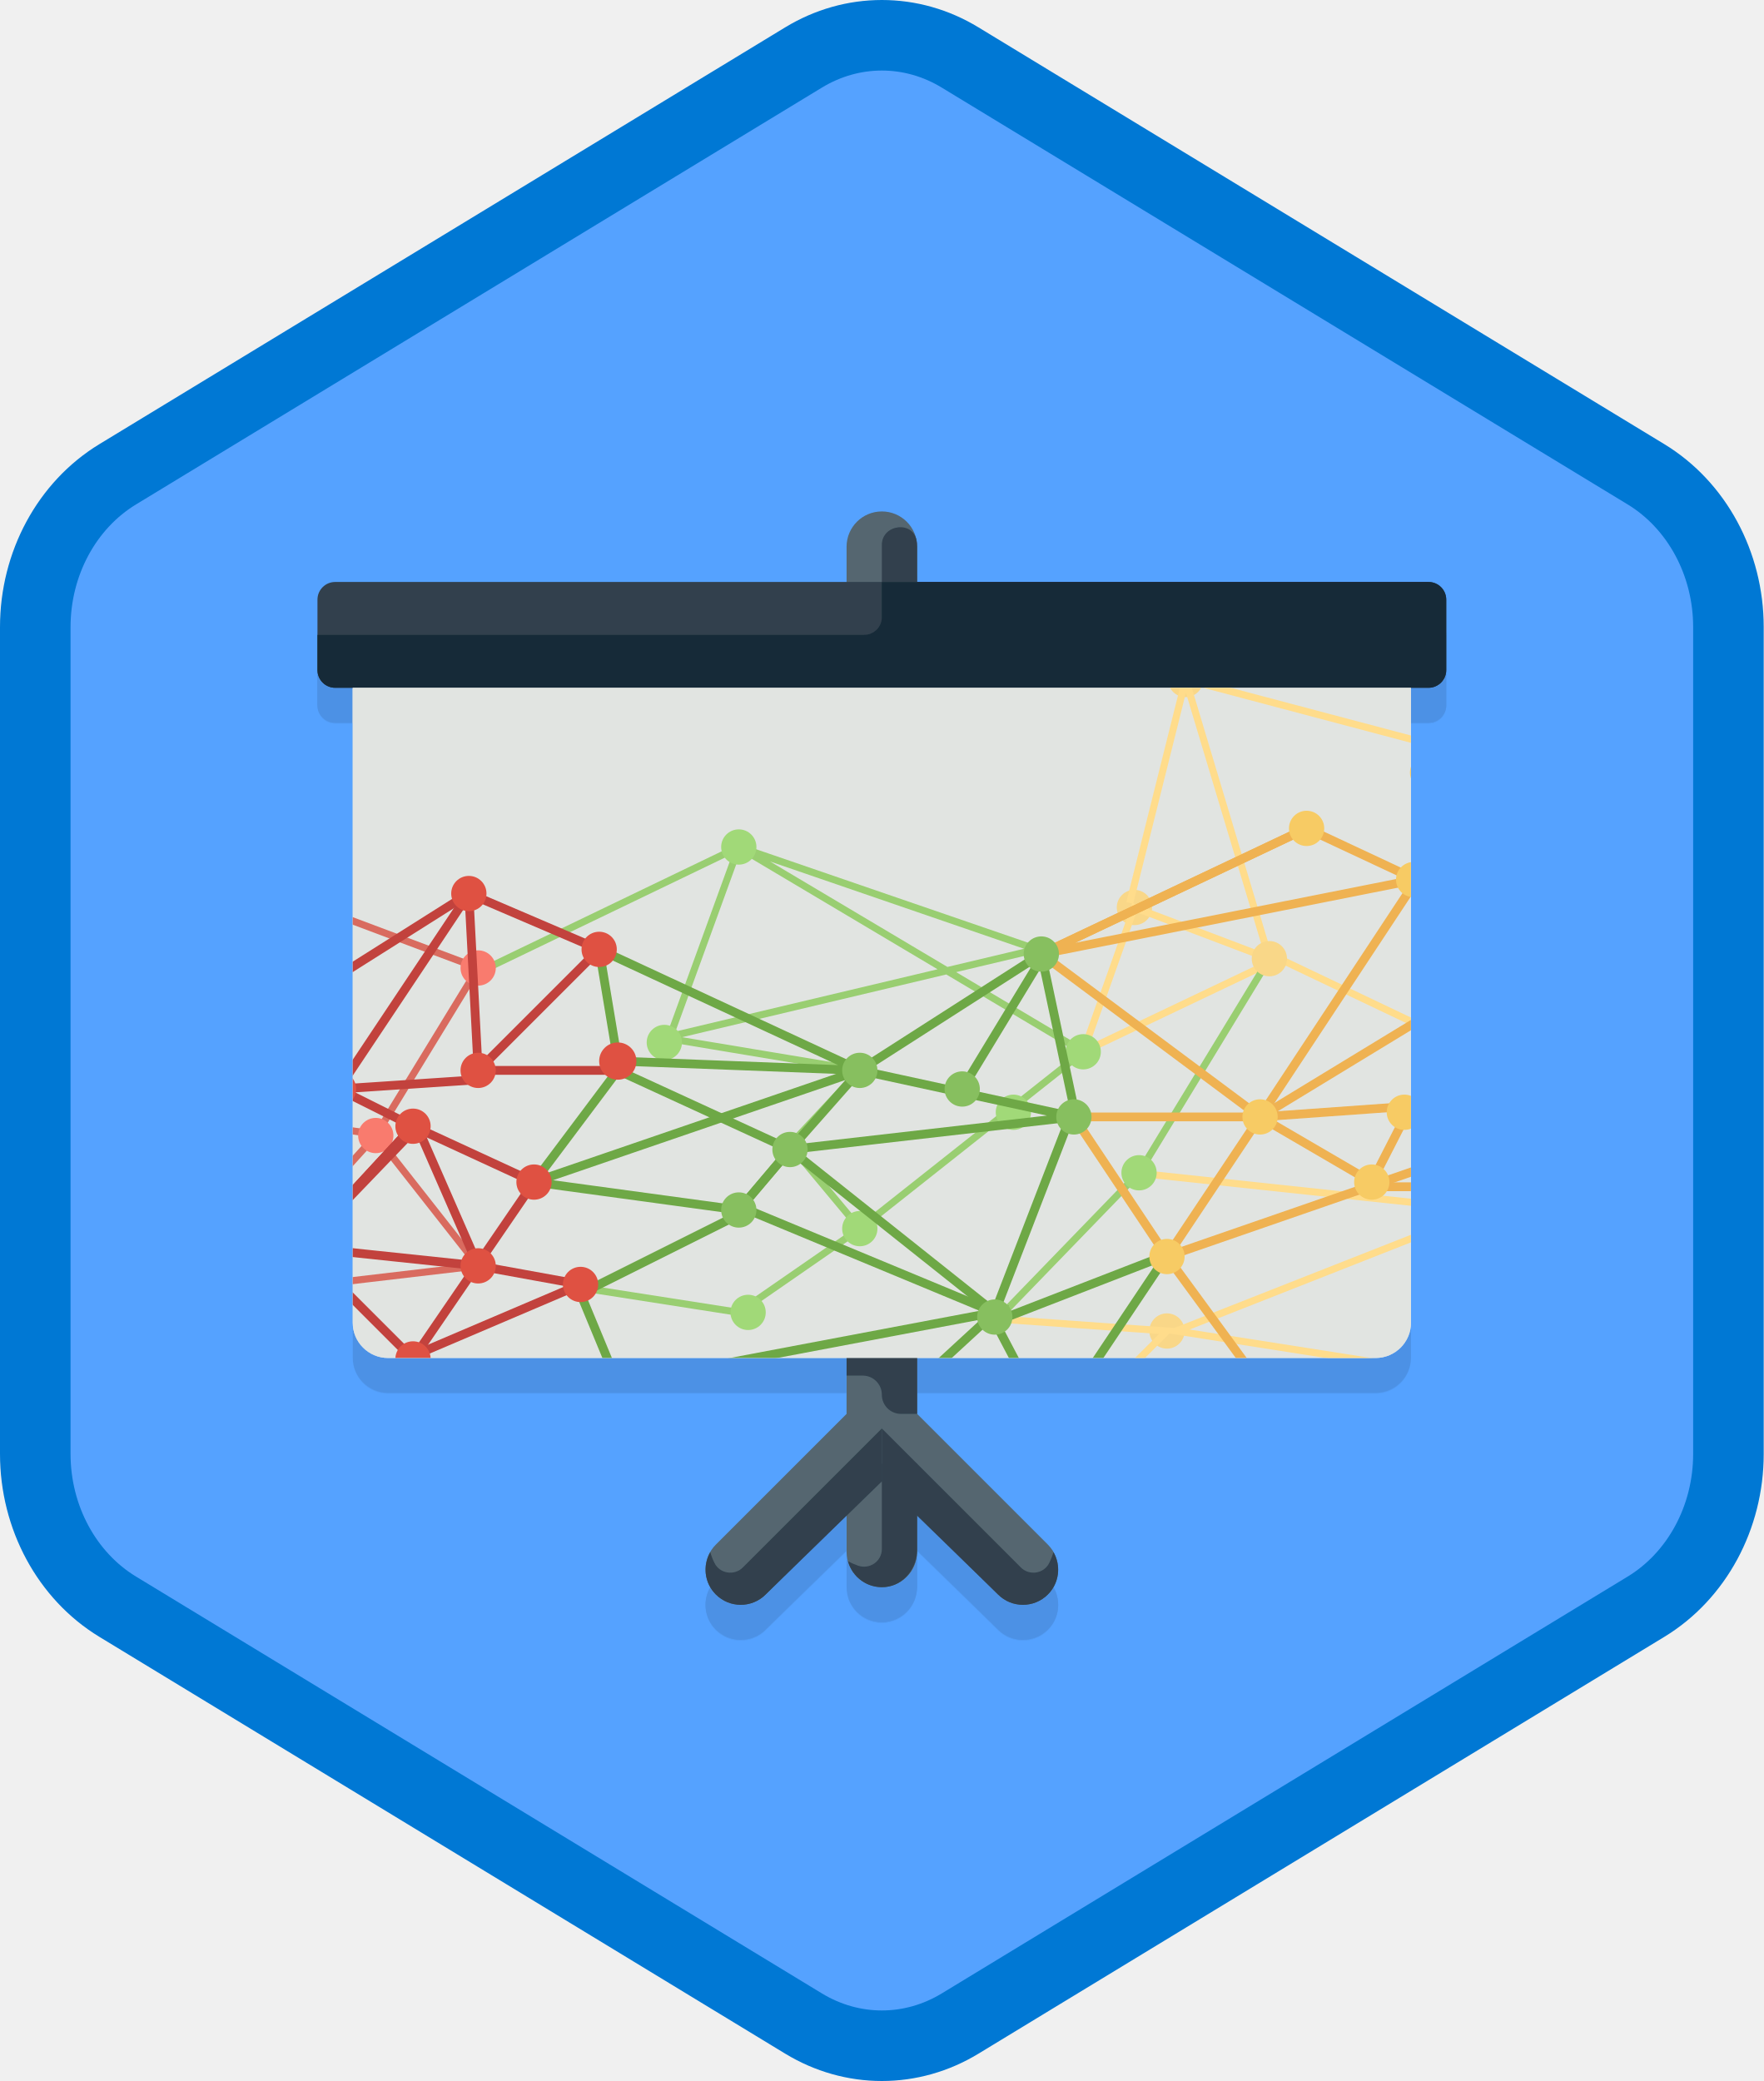
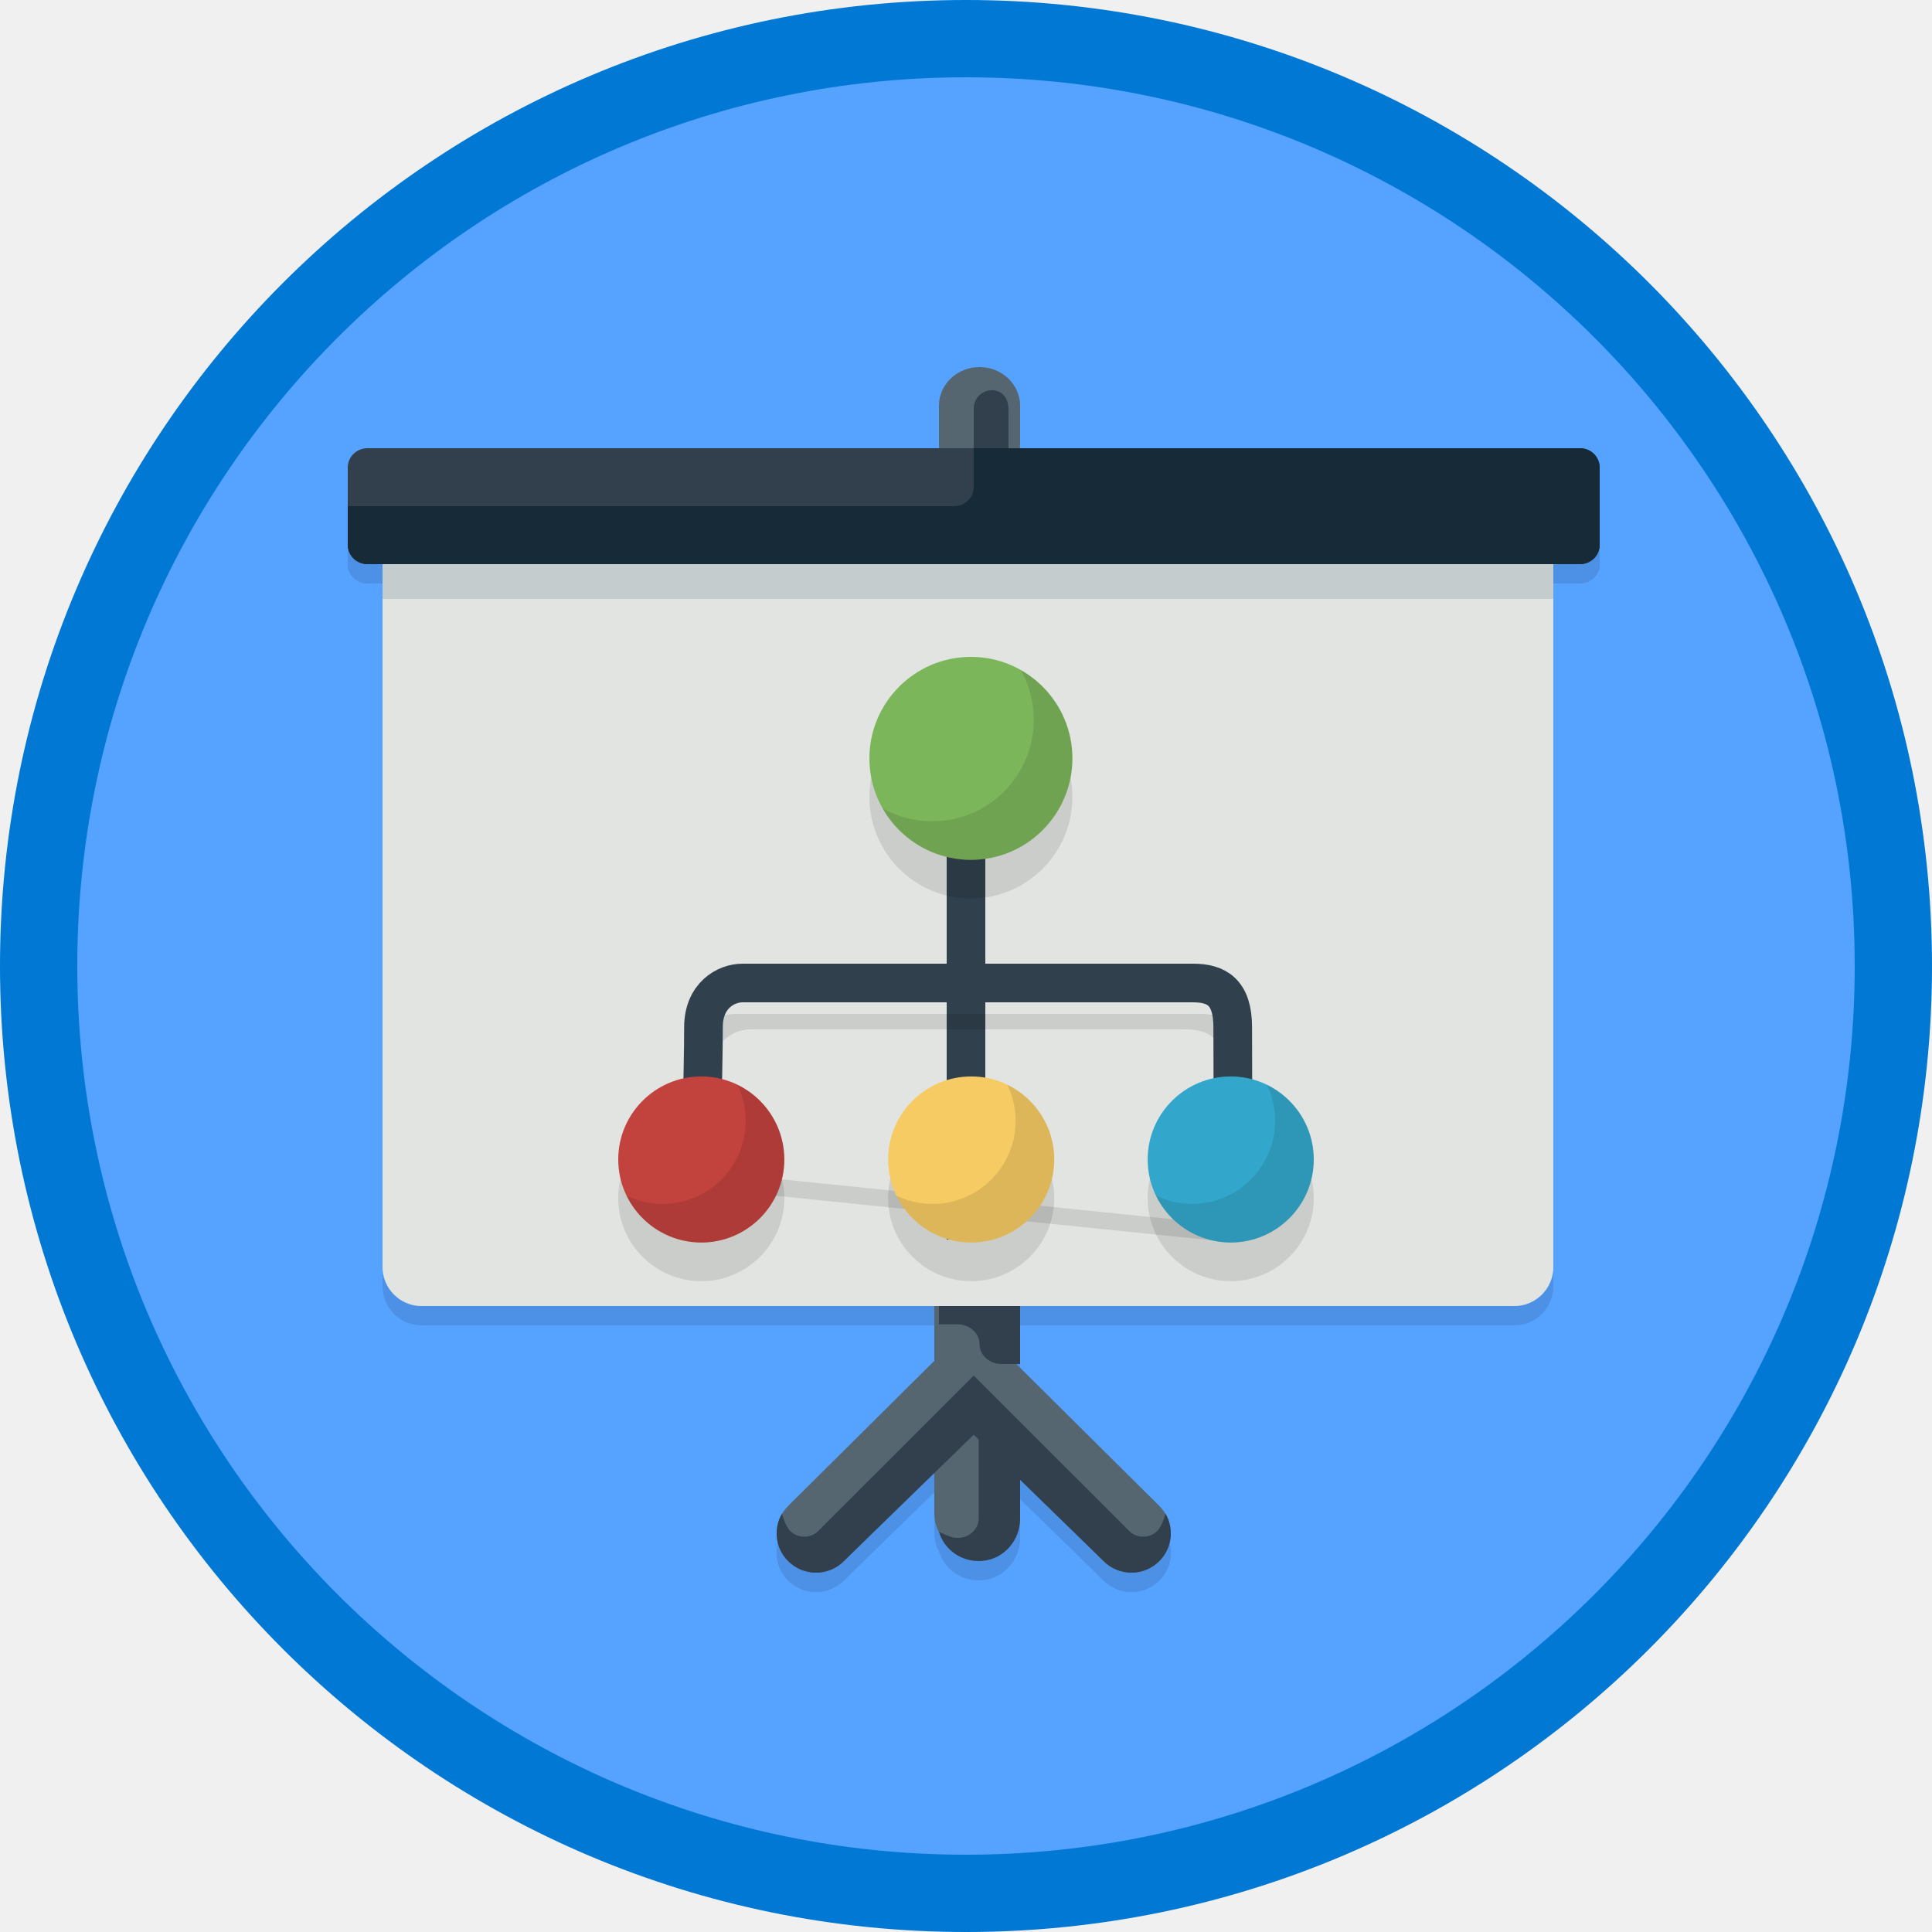
- <svg xmlns="http://www.w3.org/2000/svg" xmlns:xlink="http://www.w3.org/1999/xlink" width="100px" height="118px" viewBox="0 0 100 118" version="1.1">
+ <svg xmlns="http://www.w3.org/2000/svg" xmlns:xlink="http://www.w3.org/1999/xlink" width="100px" height="100px" viewBox="0 0 100 100" version="1.1">
  <defs>
-     <path d="M42.742,1.497 C44.374,0.499 46.187,0 48,0 C49.813,0 51.627,0.499 53.256,1.497 L90.591,24.332 C93.933,26.377 96,30.203 96,34.353 L96,79.647 C96,83.795 93.933,87.624 90.591,89.668 L53.256,112.505 C51.627,113.501 49.813,114 48,114 C46.187,114 44.374,113.501 42.742,112.505 L5.409,89.668 C2.066,87.624 0,83.795 0,79.647 L0,34.353 C0,30.203 2.066,26.377 5.409,24.332 L42.742,1.497 Z" id="path-1" />
-     <filter x="-6.2%" y="-6.5%" width="112.5%" height="112.9%" filterUnits="objectBoundingBox" id="filter-3">
-       <feOffset dx="0" dy="2" in="SourceAlpha" result="shadowOffsetOuter1" />
-       <feColorMatrix values="0 0 0 0 0   0 0 0 0 0   0 0 0 0 0  0 0 0 0.101 0" type="matrix" in="shadowOffsetOuter1" result="shadowMatrixOuter1" />
+     <rect id="path-1" x="0" y="0" width="96" height="96" rx="48" />
+     <filter x="-3.9%" y="-4.0%" width="108.0%" height="109.0%" filterUnits="objectBoundingBox" id="filter-3">
+       <feOffset dx="0" dy="1" in="SourceAlpha" result="shadowOffsetOuter1" />
+       <feColorMatrix values="0 0 0 0 0   0 0 0 0 0   0 0 0 0 0  0 0 0 0.102 0" type="matrix" in="shadowOffsetOuter1" result="shadowMatrixOuter1" />
      <feMerge>
        <feMergeNode in="shadowMatrixOuter1" />
        <feMergeNode in="SourceGraphic" />
      </feMerge>
    </filter>
-     <path d="M60,0 L60,36 C60,37.1 59.1,38 58,38 L2,38 C0.9,38 0,37.1 0,36 L0,0 L60,0" id="path-4" />
+     <path d="M0,15.7 C0.076,12.876 0.113,10.914 0.113,9.814 C0.113,8.164 1.278,7.522 2.137,7.522 C2.997,7.522 24.223,7.522 25.451,7.522 C26.679,7.522 27.507,7.995 27.507,9.814 C27.507,11.026 27.518,13.926 27.539,18.512" id="path-4" />
+     <filter x="-7.4%" y="-18.2%" width="114.6%" height="154.6%" filterUnits="objectBoundingBox" id="filter-5">
+       <feMorphology radius="1" operator="dilate" in="SourceAlpha" result="shadowSpreadOuter1" />
+       <feOffset dx="0" dy="2" in="shadowSpreadOuter1" result="shadowOffsetOuter1" />
+       <feMorphology radius="1" operator="erode" in="SourceAlpha" result="shadowInner" />
+       <feOffset dx="0" dy="2" in="shadowInner" result="shadowInner" />
+       <feComposite in="shadowOffsetOuter1" in2="shadowInner" operator="out" result="shadowOffsetOuter1" />
+       <feColorMatrix values="0 0 0 0 0   0 0 0 0 0   0 0 0 0 0  0 0 0 0.1 0" type="matrix" in="shadowOffsetOuter1" />
+     </filter>
+     <path d="M0,4.299 C0,6.669 1.928,8.597 4.299,8.597 C6.669,8.597 8.597,6.669 8.597,4.299 C8.597,1.928 6.669,0 4.299,0 C1.928,0 0,1.928 0,4.299 Z" id="path-6" />
+     <filter x="-11.6%" y="-11.6%" width="123.3%" height="146.5%" filterUnits="objectBoundingBox" id="filter-7">
+       <feOffset dx="0" dy="2" in="SourceAlpha" result="shadowOffsetOuter1" />
+       <feColorMatrix values="0 0 0 0 0   0 0 0 0 0   0 0 0 0 0  0 0 0 0.1 0" type="matrix" in="shadowOffsetOuter1" />
+     </filter>
+     <filter x="-11.6%" y="-11.6%" width="123.3%" height="146.5%" filterUnits="objectBoundingBox" id="filter-8">
+       <feOffset dx="-2" dy="-2" in="SourceAlpha" result="shadowOffsetInner1" />
+       <feComposite in="shadowOffsetInner1" in2="SourceAlpha" operator="arithmetic" k2="-1" k3="1" result="shadowInnerInner1" />
+       <feColorMatrix values="0 0 0 0 0   0 0 0 0 0   0 0 0 0 0  0 0 0 0.1 0" type="matrix" in="shadowInnerInner1" />
+     </filter>
+     <path d="M0,4.299 C0,6.669 1.928,8.597 4.299,8.597 C6.669,8.597 8.597,6.669 8.597,4.299 C8.597,1.928 6.669,0 4.299,0 C1.928,0 0,1.928 0,4.299 Z" id="path-9" />
+     <filter x="-11.6%" y="-11.6%" width="123.3%" height="146.5%" filterUnits="objectBoundingBox" id="filter-10">
+       <feOffset dx="0" dy="2" in="SourceAlpha" result="shadowOffsetOuter1" />
+       <feColorMatrix values="0 0 0 0 0   0 0 0 0 0   0 0 0 0 0  0 0 0 0.1 0" type="matrix" in="shadowOffsetOuter1" />
+     </filter>
+     <filter x="-11.6%" y="-11.6%" width="123.3%" height="146.5%" filterUnits="objectBoundingBox" id="filter-11">
+       <feOffset dx="-2" dy="-2" in="SourceAlpha" result="shadowOffsetInner1" />
+       <feComposite in="shadowOffsetInner1" in2="SourceAlpha" operator="arithmetic" k2="-1" k3="1" result="shadowInnerInner1" />
+       <feColorMatrix values="0 0 0 0 0   0 0 0 0 0   0 0 0 0 0  0 0 0 0.1 0" type="matrix" in="shadowInnerInner1" />
+     </filter>
+     <path d="M0,4.299 C0,6.669 1.928,8.597 4.299,8.597 C6.669,8.597 8.597,6.669 8.597,4.299 C8.597,1.928 6.669,0 4.299,0 C1.928,0 0,1.928 0,4.299 Z" id="path-12" />
+     <filter x="-11.6%" y="-11.6%" width="123.3%" height="146.5%" filterUnits="objectBoundingBox" id="filter-13">
+       <feOffset dx="0" dy="2" in="SourceAlpha" result="shadowOffsetOuter1" />
+       <feColorMatrix values="0 0 0 0 0   0 0 0 0 0   0 0 0 0 0  0 0 0 0.1 0" type="matrix" in="shadowOffsetOuter1" />
+     </filter>
+     <filter x="-11.6%" y="-11.6%" width="123.3%" height="146.5%" filterUnits="objectBoundingBox" id="filter-14">
+       <feOffset dx="-2" dy="-2" in="SourceAlpha" result="shadowOffsetInner1" />
+       <feComposite in="shadowOffsetInner1" in2="SourceAlpha" operator="arithmetic" k2="-1" k3="1" result="shadowInnerInner1" />
+       <feColorMatrix values="0 0 0 0 0   0 0 0 0 0   0 0 0 0 0  0 0 0 0.1 0" type="matrix" in="shadowInnerInner1" />
+     </filter>
+     <path d="M0,5.254 C0,8.151 2.357,10.507 5.254,10.507 C8.151,10.507 10.507,8.151 10.507,5.254 C10.507,2.357 8.151,0 5.254,0 C2.357,0 0,2.357 0,5.254 Z" id="path-15" />
+     <filter x="-9.5%" y="-9.5%" width="119.0%" height="138.1%" filterUnits="objectBoundingBox" id="filter-16">
+       <feOffset dx="0" dy="2" in="SourceAlpha" result="shadowOffsetOuter1" />
+       <feColorMatrix values="0 0 0 0 0   0 0 0 0 0   0 0 0 0 0  0 0 0 0.1 0" type="matrix" in="shadowOffsetOuter1" />
+     </filter>
+     <filter x="-9.5%" y="-9.5%" width="119.0%" height="138.1%" filterUnits="objectBoundingBox" id="filter-17">
+       <feOffset dx="-2" dy="-2" in="SourceAlpha" result="shadowOffsetInner1" />
+       <feComposite in="shadowOffsetInner1" in2="SourceAlpha" operator="arithmetic" k2="-1" k3="1" result="shadowInnerInner1" />
+       <feColorMatrix values="0 0 0 0 0   0 0 0 0 0   0 0 0 0 0  0 0 0 0.1 0" type="matrix" in="shadowInnerInner1" />
+     </filter>
  </defs>
  <g id="Badges" stroke="none" stroke-width="1" fill="none" fill-rule="evenodd">
-     <g id="Define-an-AI-strategy-to-create-business-value" transform="translate(-50, -50)">
-       <g id="Define-an-AI-strategy-to-create-business-value/define-an-ai-strategy-to-create-business-value" transform="translate(50, 50)">
+     <g id="N/A-50" transform="translate(-50, -660)">
+       <g id="NA/introduction-to-classification" transform="translate(50, 660)">
        <g id="Mask" transform="translate(2, 2)">
          <mask id="mask-2" fill="white">
            <use xlink:href="#path-1" />
          </mask>
-           <use id="Trophy-1" fill="#55A2FF" xlink:href="#path-1" />
-           <g id="Overhead-1" mask="url(#mask-2)">
-             <g transform="translate(16, 27)" id="Group-23">
-               <g filter="url(#filter-3)">
-                 <path d="M41.414,58.586 L34,51.172 L34,48 C34,46.895 33.104,46 32,46 C30.896,46 30,46.895 30,48 L30,51.172 L22.586,58.586 C21.805,59.367 21.805,60.633 22.586,61.414 C22.977,61.805 23.488,62 24,62 C24.512,62 25.023,61.805 25.414,61.414 L30,56.828 L30,59 C30,60.104 30.896,61 32,61 C33.104,61 34,60.104 34,59 L34,56.828 L38.586,61.414 C38.977,61.805 39.488,62 40,62 C40.512,62 41.023,61.805 41.414,61.414 C42.195,60.633 42.195,59.367 41.414,58.586" id="Fill-1016" fill="#546670" />
-                 <path d="M62,10 L62,46 C62,47.1 61.1,48 60,48 L4,48 C2.9,48 2,47.1 2,46 L2,10 L62,10" id="Fill-1017" fill="#E1E4E1" />
-                 <path d="M32,6 C30.896,6 30,5.104 30,4 L30,2 C30,0.895 30.896,0 32,0 C33.104,0 34,0.895 34,2 L34,4 C34,5.104 33.104,6 32,6" id="Fill-1018" fill="#546670" />
-                 <path d="M64,9 C64,9.55 63.55,10 63,10 L1,10 C0.45,10 0,9.55 0,9 L0,5 C0,4.45 0.45,4 1,4 L63,4 C63.55,4 64,4.45 64,5 L64,9" id="Fill-1019" fill="#30404D" />
-                 <polygon id="Fill-1020" fill="#C5CCCD" points="2 12 62 12 62 10 2 10" />
-                 <path d="M24.117,59.883 C23.637,60.362 22.815,60.239 22.512,59.631 C22.409,59.425 22.328,59.217 22.271,59.011 C21.834,59.775 21.934,60.762 22.586,61.414 C22.977,61.805 23.488,62 24,62 C24.512,62 25.023,61.805 25.414,61.414 L32,55 L32,52 L24.117,59.883" id="Fill-1022" fill="#30404D" />
-                 <path d="M39.883,59.883 C40.362,60.362 41.185,60.239 41.488,59.631 C41.591,59.425 41.672,59.217 41.729,59.011 C42.166,59.775 42.066,60.762 41.414,61.414 C41.023,61.805 40.512,62 40,62 C39.488,62 38.977,61.805 38.586,61.414 L32,55 L32,52 L39.883,59.883" id="Fill-1023" fill="#30404D" />
-                 <path d="M32,54 L32,58.838 C32,59.533 31.31,60.007 30.653,59.78 C30.447,59.709 30.254,59.623 30.078,59.524 C30.325,60.428 31.18,61.081 32.182,60.992 C33.234,60.899 34,59.938 34,58.882 L34,54 L32,54" id="Fill-1024" fill="#30404D" />
-                 <path d="M30,48 L30,49 L30.914,49 C31.514,49 32,49.486 32,50.086 C32,50.686 32.486,51.172 33.086,51.172 L34,51.172 L34,48 L30,48" id="Fill-1025" fill="#30404D" />
-                 <path d="M1,10 L63,10 C63.55,10 64,9.55 64,9 L64,5 C64,4.45 63.55,4 63,4 L32,4 L32,6 C32,6.552 31.552,7 31,7 L0,7 L0,9 C0,9.55 0.45,10 1,10" id="Fill-1026" fill="#182A37" />
-                 <path d="M32,1.903 L32,4 L34,4 L34,2 C34,1.885 33.99,1.773 33.972,1.664 C33.775,0.499 32,0.722 32,1.903" id="Fill-1027" fill="#30404D" />
-               </g>
+           <use id="BG" fill="#55A2FF" xlink:href="#path-1" />
+           <g id="White-Screen" filter="url(#filter-3)" mask="url(#mask-2)">
+             <g transform="translate(16, 17)">
+               <path d="M42.003,58.943 L34.44,51.437 L34.44,48.225 C34.44,47.106 33.526,46.2 32.4,46.2 C31.274,46.2 30.36,47.106 30.36,48.225 L30.36,51.437 L22.797,58.943 C22.001,59.734 22.001,61.016 22.797,61.807 C23.196,62.203 23.718,62.4 24.24,62.4 C24.762,62.4 25.283,62.203 25.682,61.807 L30.36,57.163 L30.36,59.362 C30.36,60.48 31.274,61.388 32.4,61.388 C33.526,61.388 34.44,60.48 34.44,59.362 L34.44,57.163 L39.118,61.807 C39.517,62.203 40.038,62.4 40.56,62.4 C41.082,62.4 41.604,62.203 42.003,61.807 C42.799,61.016 42.799,59.734 42.003,58.943" id="Fill-1016" fill="#546670" />
+               <path d="M62.4,10.2 L62.4,46.579 C62.4,47.691 61.491,48.6 60.38,48.6 L3.82,48.6 C2.709,48.6 1.8,47.691 1.8,46.579 L1.8,10.2 L62.4,10.2" id="Fill-1017" fill="#E1E4E1" />
+               <path d="M32.7,6 C31.541,6 30.6,5.104 30.6,4 L30.6,2 C30.6,0.895 31.541,0 32.7,0 C33.859,0 34.8,0.895 34.8,2 L34.8,4 C34.8,5.104 33.859,6 32.7,6" id="Fill-1018" fill="#546670" />
+               <path d="M64.8,9.2 C64.8,9.75 64.344,10.2 63.788,10.2 L1.012,10.2 C0.456,10.2 0,9.75 0,9.2 L0,5.2 C0,4.65 0.456,4.2 1.012,4.2 L63.788,4.2 C64.344,4.2 64.8,4.65 64.8,5.2 L64.8,9.2" id="Fill-1019" fill="#30404D" />
+               <polygon id="Fill-1020" fill="#C5CCCD" points="1.8 12 62.4 12 62.4 10.2 1.8 10.2" />
+               <path d="M24.355,60.241 C23.865,60.729 23.026,60.604 22.717,59.984 C22.612,59.773 22.529,59.561 22.471,59.351 C22.025,60.13 22.127,61.137 22.793,61.802 C23.192,62.201 23.713,62.4 24.236,62.4 C24.758,62.4 25.28,62.201 25.679,61.802 L32.4,55.26 L32.4,52.2 L24.355,60.241" id="Fill-1022" fill="#30404D" />
+               <path d="M40.445,60.241 C40.934,60.729 41.774,60.604 42.083,59.984 C42.188,59.773 42.271,59.561 42.329,59.351 C42.775,60.13 42.673,61.137 42.007,61.802 C41.608,62.201 41.087,62.4 40.564,62.4 C40.042,62.4 39.52,62.201 39.121,61.802 L32.4,55.26 L32.4,52.2 L40.445,60.241" id="Fill-1023" fill="#30404D" />
+               <path d="M32.658,54.6 L32.658,59.576 C32.658,60.291 31.919,60.779 31.216,60.545 C30.995,60.472 30.788,60.384 30.6,60.282 C30.865,61.212 31.78,61.883 32.853,61.792 C33.98,61.696 34.8,60.708 34.8,59.621 L34.8,54.6 L32.658,54.6" id="Fill-1024" fill="#30404D" />
+               <path d="M30.6,48.6 L30.6,49.546 L31.56,49.546 C32.19,49.546 32.7,50.005 32.7,50.573 C32.7,51.14 33.21,51.6 33.84,51.6 L34.8,51.6 L34.8,48.6 L30.6,48.6" id="Fill-1025" fill="#30404D" />
+               <path d="M1.012,10.2 L63.788,10.2 C64.344,10.2 64.8,9.75 64.8,9.2 L64.8,5.2 C64.8,4.65 64.344,4.2 63.788,4.2 L32.4,4.2 L32.4,6.2 C32.4,6.752 31.946,7.2 31.387,7.2 L0,7.2 L0,9.2 C0,9.75 0.456,10.2 1.012,10.2" id="Fill-1026" fill="#182A37" />
+               <path d="M32.4,2.174 L32.4,4.2 L34.2,4.2 L34.2,2.267 C34.2,2.156 34.191,2.048 34.175,1.943 C33.998,0.817 32.4,1.033 32.4,2.174" id="Fill-1027" fill="#30404D" />
            </g>
          </g>
-           <g id="AI---network" mask="url(#mask-2)">
-             <g transform="translate(18, 37)">
-               <mask id="mask-5" fill="white">
-                 <use xlink:href="#path-4" />
-               </mask>
-               <use id="Mask" stroke="none" fill="#E1E4E1" fill-rule="evenodd" xlink:href="#path-4" />
-               <g id="AI---network" stroke="none" stroke-width="1" fill="none" fill-rule="evenodd" mask="url(#mask-5)">
-                 <g transform="translate(-14, -1)">
-                   <g id="yellow-under" stroke="none" stroke-width="1" fill="none" fill-rule="evenodd" transform="translate(50.79861, 0)">
-                     <circle id="Oval" fill="#F9D788" cx="7.521" cy="13.458" r="1" />
-                     <circle id="Oval" fill="#F9D788" cx="27.312" cy="30.611" r="1" />
-                     <circle id="Oval" fill="#F9D788" cx="9.368" cy="37.472" r="1" />
-                     <circle id="Oval" fill="#F9D788" cx="31.799" cy="24.014" r="1" />
-                     <circle id="Oval" fill="#F9D788" cx="23.09" cy="39.583" r="1" />
-                     <circle id="Oval" fill="#F9D788" cx="10.424" cy="0.528" r="1" />
-                     <polyline id="Path-184" stroke="#FFDC8B" stroke-width="0.4" points="6.729 40.111 9.368 37.472 1.0400631e-15 36.81" />
-                     <polyline id="Path-185" stroke="#FFDC8B" stroke-width="0.4" points="23.09 39.583 27.312 30.611 7.521 28.5" />
-                     <polyline id="Path-186" stroke="#FFDC8B" stroke-width="0.4" points="48.556 37.472 31.535 23.75 50.255 11.083" />
-                     <polyline id="Path-187" stroke="#FFDC8B" stroke-width="0.4" points="7.257 13.194 10.424 0.528 15.174 16.361 7.521 13.458 4.618 21.639 15.701 16.361" />
-                     <path d="M50.255,11.083 L10.424,0.528" id="Path-188" stroke="#FFDC8B" stroke-width="0.4" />
-                     <path d="M48.556,37.472 L23.09,39.583" id="Path-190" stroke="#FFDC8B" stroke-width="0.4" />
-                     <polyline id="Path-191" stroke="#FFDC8B" stroke-width="0.4" points="23.354 39.583 9.896 37.472 27.312 30.611" />
-                     <polyline id="Path-192" stroke="#FFDC8B" stroke-width="0.4" points="27.312 30.611 31.799 24.014 15.174 16.097" />
-                   </g>
-                   <g id="green-under" stroke="none" stroke-width="1" fill="none" fill-rule="evenodd" transform="translate(21.63889, 9.5)">
-                     <polyline id="Path-181" stroke="#99CE71" stroke-width="0.4" points="0 7.389 14.25 0.528 33.778 12.139 21.111 22.167 17.153 17.417 21.111 13.194 10.028 11.347 31.139 6.333 14.25 0.528 10.028 12.139" />
-                     <polyline id="Path-182" stroke="#99CE71" stroke-width="0.4" points="5.806 25.597 14.25 26.917 21.111 22.167" />
-                     <polyline id="Path-183" stroke="#99CE71" stroke-width="0.4" points="29.028 27.181 36.944 19 44.333 6.861" />
-                     <circle id="Oval" fill="#A1D978" cx="10.028" cy="11.611" r="1" />
-                     <circle id="Oval" fill="#A1D978" cx="21.111" cy="22.167" r="1" />
-                     <circle id="Oval" fill="#A1D978" cx="29.819" cy="15.569" r="1" />
-                     <circle id="Oval" fill="#A1D978" cx="33.778" cy="12.139" r="1" />
-                     <circle id="Oval" fill="#A1D978" cx="36.944" cy="19" r="1" />
-                     <circle id="Oval" fill="#A1D978" cx="14.778" cy="26.917" r="1" />
-                     <circle id="Oval" fill="#A1D978" cx="14.25" cy="0.528" r="1" />
-                   </g>
-                   <circle id="Oval" stroke="none" fill="#F9D788" fill-rule="evenodd" cx="65.972" cy="16.361" r="1" />
-                   <g id="red-under-" stroke="none" stroke-width="1" fill="none" fill-rule="evenodd" transform="translate(0, 8.444444)">
-                     <polyline id="Path-177" stroke="#D96B5F" stroke-width="0.4" points="0 24.716 7.653 26.653 1.056 15.833 15.325 17.872 15.306 17.944 21.111 8.444 0 0.519" />
-                     <polyline id="Path-178" stroke="#D96B5F" stroke-width="0.4" points="6.987 31.589 7.653 26.653 15.306 31.589" />
-                     <path d="M0,3.694 L13.194,15.306" id="Path-179" stroke="#D96B5F" stroke-width="0.4" />
-                     <polyline id="Path-180" stroke="#D96B5F" stroke-width="0.4" points="7.653 26.389 15.306 17.944 21.111 25.333 7.653 26.917" />
-                     <circle id="Oval" fill="#F97B6E" cx="7.653" cy="26.653" r="1" />
-                     <circle id="Oval" fill="#F97B6E" cx="1.056" cy="15.833" r="1" />
-                     <circle id="Oval" fill="#F97B6E" cx="15.306" cy="17.944" r="1" />
-                     <circle id="Oval" fill="#F97B6E" cx="21.111" cy="8.444" r="1" />
-                   </g>
-                   <polyline id="Path-151" stroke="#C2423D" stroke-width="0.5" fill="none" points="11.083 32.722 17.417 25.861 13.194 23.75 10.556 19 20.583 12.667 21.111 22.694" />
-                   <polygon id="Path-152" stroke="#C2423D" stroke-width="0.5" fill="none" points="17.417 39.056 24.278 29.028 17.417 25.861 11.083 32.722" />
-                   <polyline id="Path-153" stroke="#C2423D" stroke-width="0.5" fill="none" points="13.722 40.459 26.917 34.833 21.111 33.778 11.083 32.722 17.681 25.861" />
-                   <path d="M17.417,25.333 L21.111,33.778" id="Path-154" stroke="#C2423D" stroke-width="0.5" fill="none" />
-                   <path d="M13.194,23.75 L20.583,12.667" id="Path-155" stroke="#C2423D" stroke-width="0.5" fill="none" />
-                   <path d="M21.111,23.222 L13.194,23.75" id="Path-156" stroke="#C2423D" stroke-width="0.5" fill="none" />
-                   <path d="M6.987,40.459 L11.083,32.722" id="Path-157" stroke="#C2423D" stroke-width="0.5" fill="none" />
-                   <path d="M27.972,15.833 L20.583,12.667" id="Path-158" stroke="#C2423D" stroke-width="0.5" fill="none" />
-                   <polyline id="Path-159" stroke="#C2423D" stroke-width="0.5" fill="none" points="27.972 15.833 21.111 22.694 29.028 22.694" />
-                   <polygon id="Path-160" stroke="#6EA846" stroke-width="0.5" fill="none" points="42.75 22.694 27.972 15.833 29.028 22.167" />
-                   <polygon id="Path-161" stroke="#6EA846" stroke-width="0.5" fill="none" points="24.278 29.028 29.028 22.694 38.792 27.181 35.889 30.611" />
-                   <polyline id="Path-162" stroke="#6EA846" stroke-width="0.5" fill="none" points="24.278 29.028 42.75 22.694 53.042 16.097 54.889 24.806 50.403 36.417 38.792 27.181 35.889 30.611" />
-                   <polyline id="Path-163" stroke="#6EA846" stroke-width="0.5" fill="none" points="46.012 40.459 50.403 36.417 29.028 40.459 26.917 35.361 36.417 30.611 50.403 36.417" />
-                   <polygon id="Path-164" stroke="#6EA846" stroke-width="0.5" fill="none" points="54.889 25.333 38.792 27.181 42.75 22.694" />
-                   <path d="M53.042,16.361 L48.556,23.75" id="Path-165" stroke="#6EA846" stroke-width="0.5" fill="none" />
-                   <polyline id="Path-166" stroke="#EFB252" stroke-width="0.5" fill="none" points="68.083 8.972 53.042 16.097 65.444 25.333 74.153 12.139" />
-                   <polygon id="Path-167" stroke="#EFB252" stroke-width="0.5" fill="none" points="68.083 8.972 74.285 11.875 53.042 16.097 66.383 9.778" />
-                   <polygon id="Path-168" stroke="#EFB252" stroke-width="0.5" fill="none" points="54.889 25.333 65.444 25.333 60.167 33.25" />
-                   <polyline id="Path-169" stroke="#6EA846" stroke-width="0.5" fill="none" points="52.25 40.459 50.403 36.944 60.167 33.16 55.285 40.459 64.917 40.459" />
-                   <polyline id="Path-170" stroke="#EFB252" stroke-width="0.5" fill="none" points="87.611 23.75 60.167 33.25 65.444 40.459" />
-                   <polyline id="Path-171" stroke="#EFB252" stroke-width="0.5" fill="none" points="71.778 29.028 65.444 25.333 87.611 23.75" />
-                   <polyline id="Path-172" stroke="#EFB252" stroke-width="0.5" fill="none" points="71.778 29.292 74.681 29.292 97.111 29.556 77.583 18.208 74.153 11.875 74.944 5.806 81.806 13.194 77.583 17.944 65.444 25.333" />
-                   <path d="M71.778,29.028 L77.583,17.681" id="Path-173" stroke="#EFB252" stroke-width="0.5" fill="none" />
-                   <polyline id="Path-174" stroke="#EFB252" stroke-width="0.5" fill="none" points="74.153 12.139 81.806 13.194 110.306 15.833" />
-                   <polyline id="Path-175" stroke="#EFB252" stroke-width="0.5" fill="none" points="79.167 40.459 97.111 29.556 111.097 15.833" />
-                   <path d="M87.611,23.75 L111.097,16.097" id="Path-176" stroke="#EFB252" stroke-width="0.5" fill="none" />
-                   <circle id="Oval" stroke="none" fill="#DF5142" fill-rule="evenodd" cx="11.083" cy="33.25" r="1.056" />
-                   <circle id="Oval" stroke="none" fill="#DF5142" fill-rule="evenodd" cx="17.417" cy="25.861" r="1" />
-                   <circle id="Oval" stroke="none" fill="#DF5142" fill-rule="evenodd" cx="13.194" cy="23.75" r="1" />
-                   <circle id="Oval" stroke="none" fill="#DF5142" fill-rule="evenodd" cx="21.111" cy="22.694" r="1" />
-                   <circle id="Oval" stroke="none" fill="#DF5142" fill-rule="evenodd" cx="20.583" cy="12.667" r="1" />
-                   <circle id="Oval" stroke="none" fill="#DF5142" fill-rule="evenodd" cx="10.556" cy="18.472" r="1" />
-                   <circle id="Oval" stroke="none" fill="#DF5142" fill-rule="evenodd" cx="21.111" cy="33.778" r="1" />
-                   <circle id="Oval" stroke="none" fill="#DF5142" fill-rule="evenodd" cx="24.278" cy="29.028" r="1" />
-                   <circle id="Oval" stroke="none" fill="#DF5142" fill-rule="evenodd" cx="27.972" cy="15.833" r="1" />
-                   <circle id="Oval" stroke="none" fill="#DF5142" fill-rule="evenodd" cx="29.028" cy="22.167" r="1.056" />
-                   <circle id="Oval" stroke="none" fill="#87BF5F" fill-rule="evenodd" cx="35.889" cy="30.611" r="1" />
-                   <circle id="Oval" stroke="none" fill="#DF5142" fill-rule="evenodd" cx="17.417" cy="39.056" r="1" />
-                   <circle id="Oval" stroke="none" fill="#DF5142" fill-rule="evenodd" cx="26.917" cy="34.833" r="1" />
-                   <circle id="Oval" stroke="none" fill="#87BF5F" fill-rule="evenodd" cx="38.792" cy="27.181" r="1" />
-                   <circle id="Oval" stroke="none" fill="#87BF5F" fill-rule="evenodd" cx="42.75" cy="22.694" r="1" />
-                   <circle id="Oval" stroke="none" fill="#87BF5F" fill-rule="evenodd" cx="48.556" cy="23.75" r="1" />
-                   <circle id="Oval" stroke="none" fill="#87BF5F" fill-rule="evenodd" cx="54.889" cy="25.333" r="1" />
-                   <circle id="Oval" stroke="none" fill="#87BF5F" fill-rule="evenodd" cx="50.403" cy="36.681" r="1" />
-                   <circle id="Oval" stroke="none" fill="#F7CB64" fill-rule="evenodd" cx="60.167" cy="33.25" r="1" />
-                   <circle id="Oval" stroke="none" fill="#F7CB64" fill-rule="evenodd" cx="65.444" cy="25.333" r="1" />
-                   <circle id="Oval" stroke="none" fill="#87BF5F" fill-rule="evenodd" cx="53.042" cy="16.097" r="1" />
-                   <circle id="Oval" stroke="none" fill="#F7CB64" fill-rule="evenodd" cx="74.153" cy="11.875" r="1" />
-                   <circle id="Oval" stroke="none" fill="#F7CB64" fill-rule="evenodd" cx="68.083" cy="8.972" r="1" />
-                   <circle id="Oval" stroke="none" fill="#F7CB64" fill-rule="evenodd" cx="87.611" cy="23.75" r="1" />
-                   <circle id="Oval" stroke="none" fill="#F7CB64" fill-rule="evenodd" cx="77.583" cy="17.944" r="1" />
-                   <circle id="Oval" stroke="none" fill="#F7CB64" fill-rule="evenodd" cx="81.806" cy="13.194" r="1" />
-                   <circle id="Oval" stroke="none" fill="#F7CB64" fill-rule="evenodd" cx="74.944" cy="5.806" r="1" />
-                   <circle id="Oval" stroke="none" fill="#F7CB64" fill-rule="evenodd" cx="73.625" cy="25.069" r="1" />
-                   <circle id="Oval" stroke="none" fill="#F7CB64" fill-rule="evenodd" cx="71.778" cy="29.028" r="1" />
+           <g id="Group-2" mask="url(#mask-2)">
+             <g transform="translate(30, 32)">
+               <g id="Lines" transform="translate(4.298507, 9.358209)">
+                 <path d="M13.701,0.52 L13.701,20.799" id="Path-85" stroke="#30404D" stroke-width="2" fill-rule="nonzero" />
+                 <g id="Path-86" fill-rule="nonzero">
+                   <use fill="black" fill-opacity="1" filter="url(#filter-5)" xlink:href="#path-4" />
+                   <use stroke="#30404D" stroke-width="2" xlink:href="#path-4" />
+                 </g>
+               </g>
+               <g id="red-circle" transform="translate(0, 21.71642)">
+                 <g id="Path">
+                   <use fill="black" fill-opacity="1" filter="url(#filter-7)" xlink:href="#path-6" />
+                   <use fill="#C2423D" fill-rule="evenodd" xlink:href="#path-6" />
+                   <use fill="black" fill-opacity="1" filter="url(#filter-8)" xlink:href="#path-6" />
+                 </g>
+               </g>
+               <g id="Yellow-Circle" transform="translate(13.97015, 21.71642)">
+                 <g id="Path">
+                   <use fill="black" fill-opacity="1" filter="url(#filter-10)" xlink:href="#path-9" />
+                   <use fill="#F7CB64" fill-rule="evenodd" xlink:href="#path-9" />
+                   <use fill="black" fill-opacity="1" filter="url(#filter-11)" xlink:href="#path-9" />
+                 </g>
+               </g>
+               <g id="Blue-Circle" transform="translate(27.40299, 21.71642)">
+                 <g id="Path">
+                   <use fill="black" fill-opacity="1" filter="url(#filter-13)" xlink:href="#path-12" />
+                   <use fill="#33A7CB" fill-rule="evenodd" xlink:href="#path-12" />
+                   <use fill="black" fill-opacity="1" filter="url(#filter-14)" xlink:href="#path-12" />
+                 </g>
+               </g>
+               <g id="Blue-Circle" transform="translate(13, 0)">
+                 <g id="Path">
+                   <use fill="black" fill-opacity="1" filter="url(#filter-16)" xlink:href="#path-15" />
+                   <use fill="#7CB65A" fill-rule="evenodd" xlink:href="#path-15" />
+                   <use fill="black" fill-opacity="1" filter="url(#filter-17)" xlink:href="#path-15" />
                </g>
              </g>
            </g>
          </g>
        </g>
-         <g id="Azure-Hex-Border" stroke="#0078D4" stroke-width="4">
-           <path d="M45.562,3.258 L6.673,26.894 C3.797,28.643 2,31.951 2,35.558 L2,82.442 C2,86.049 3.798,89.359 6.673,91.106 L45.561,114.742 C46.929,115.572 48.455,116 50,116 C51.546,116 53.072,115.572 54.436,114.743 L93.327,91.106 C96.202,89.358 98,86.048 98,82.442 L98,35.558 C98,31.952 96.203,28.644 93.327,26.894 L54.435,3.258 C53.072,2.428 51.546,2 50,2 C48.454,2 46.929,2.428 45.562,3.258 Z M45.562,3.258 C45.562,3.258 45.562,3.258 45.562,3.258 L45.562,3.258 L45.562,3.258 Z" />
+         <g id="Azure-Border" stroke="#0078D4" stroke-width="4">
+           <rect x="2" y="2" width="96" height="96" rx="48" />
        </g>
      </g>
    </g>
  </g>
</svg>
